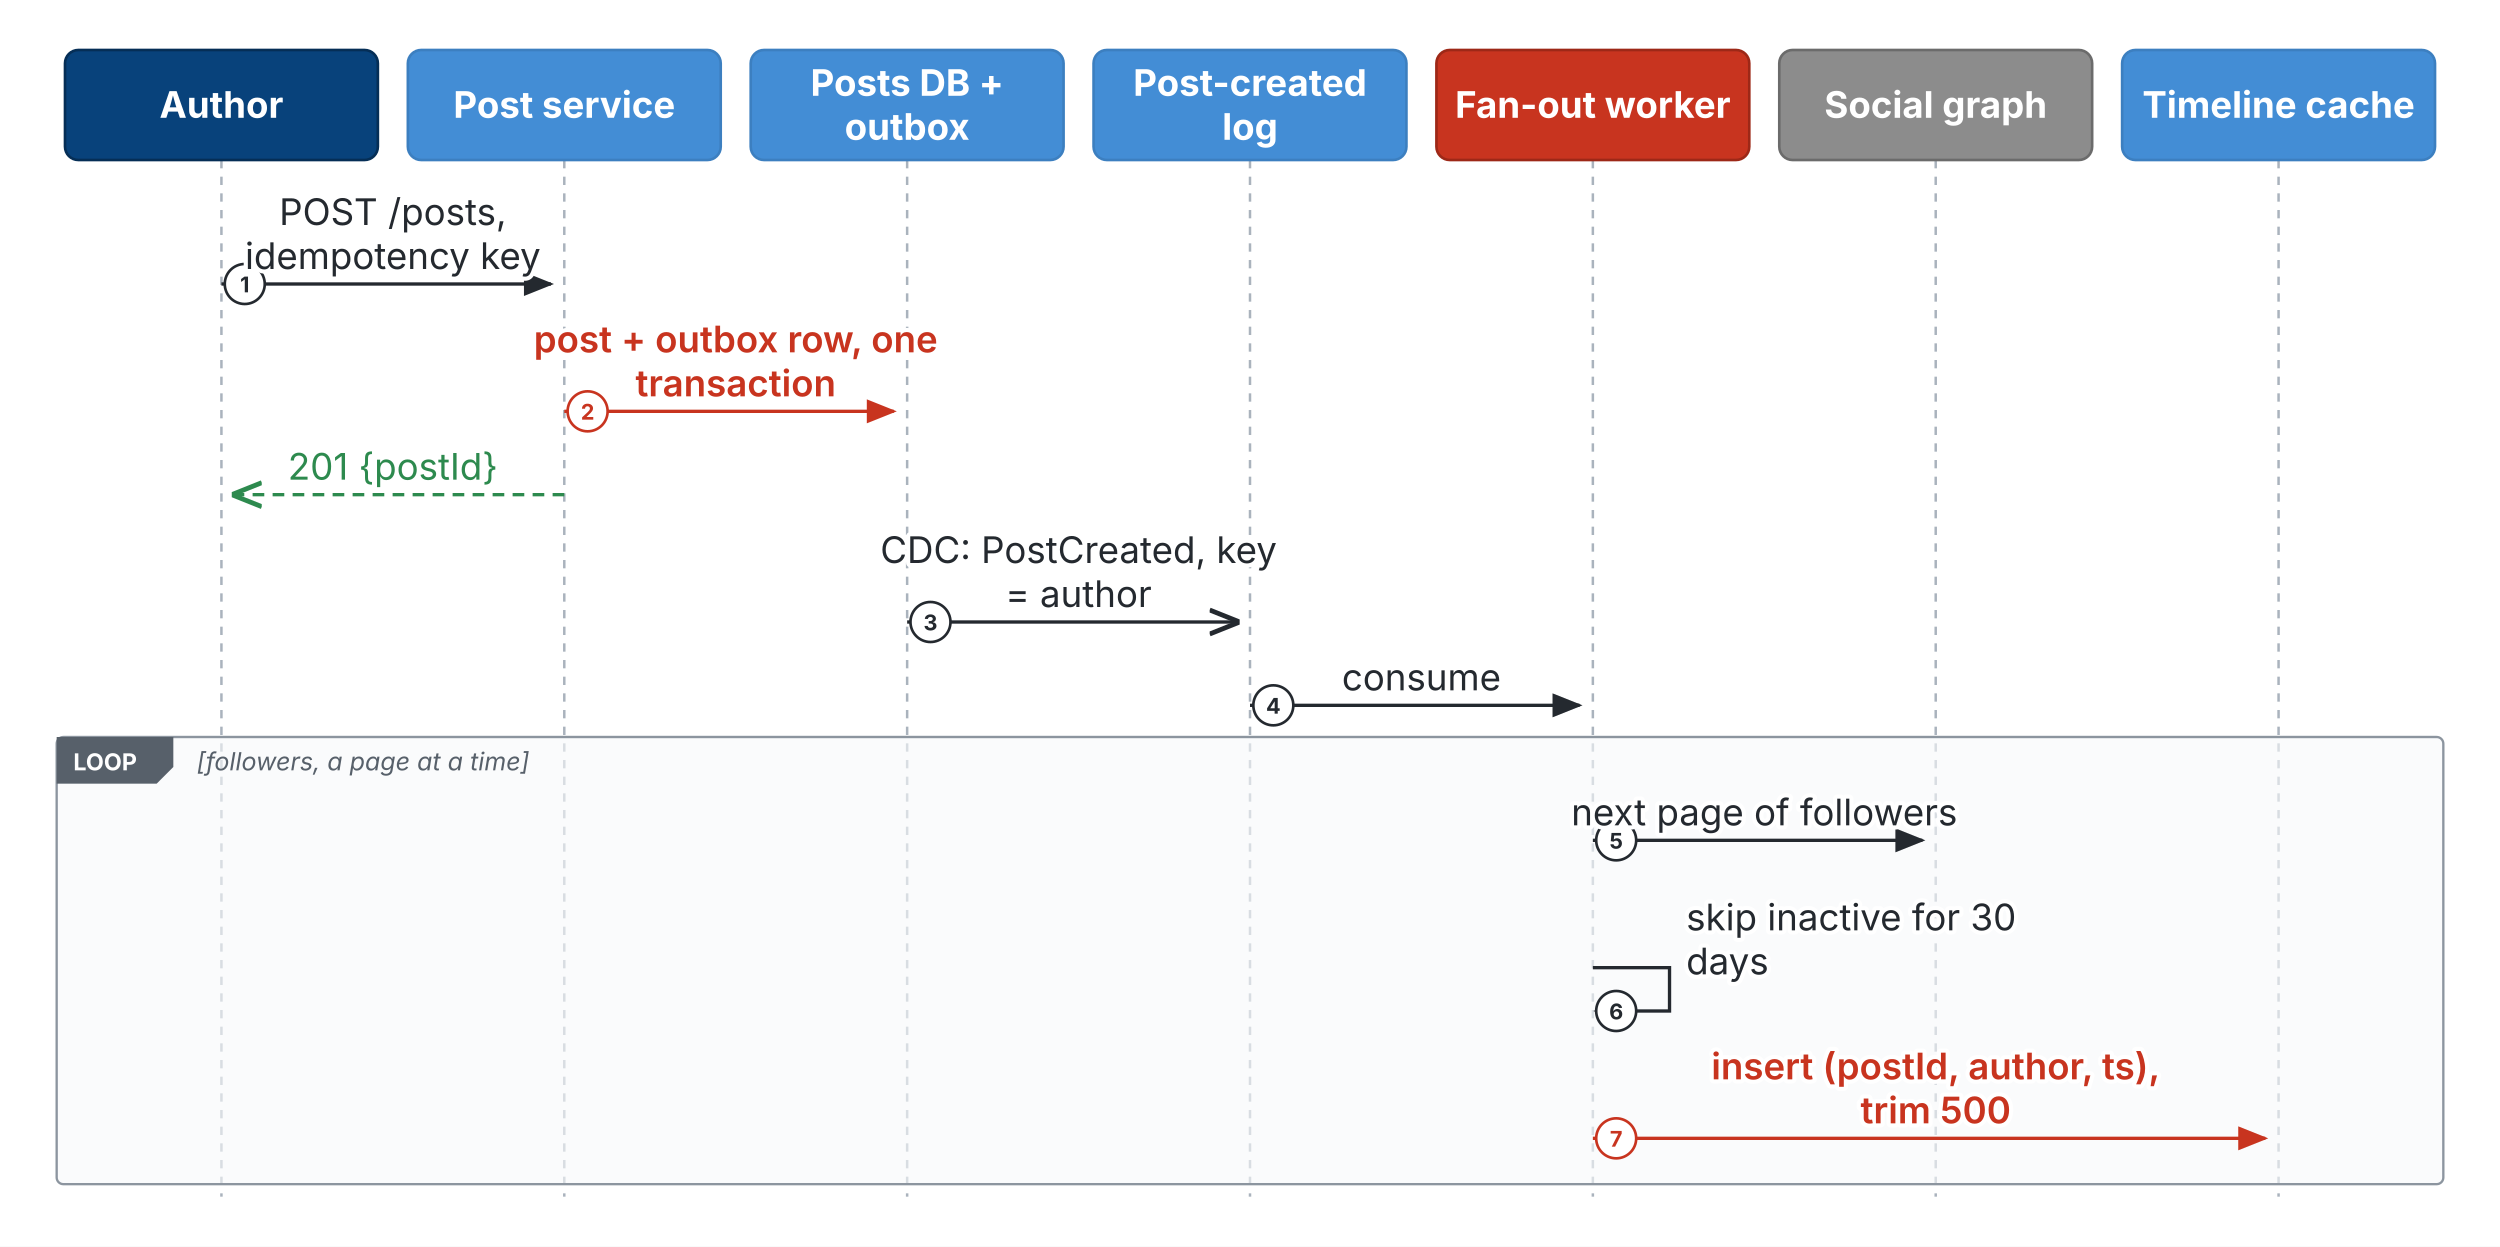
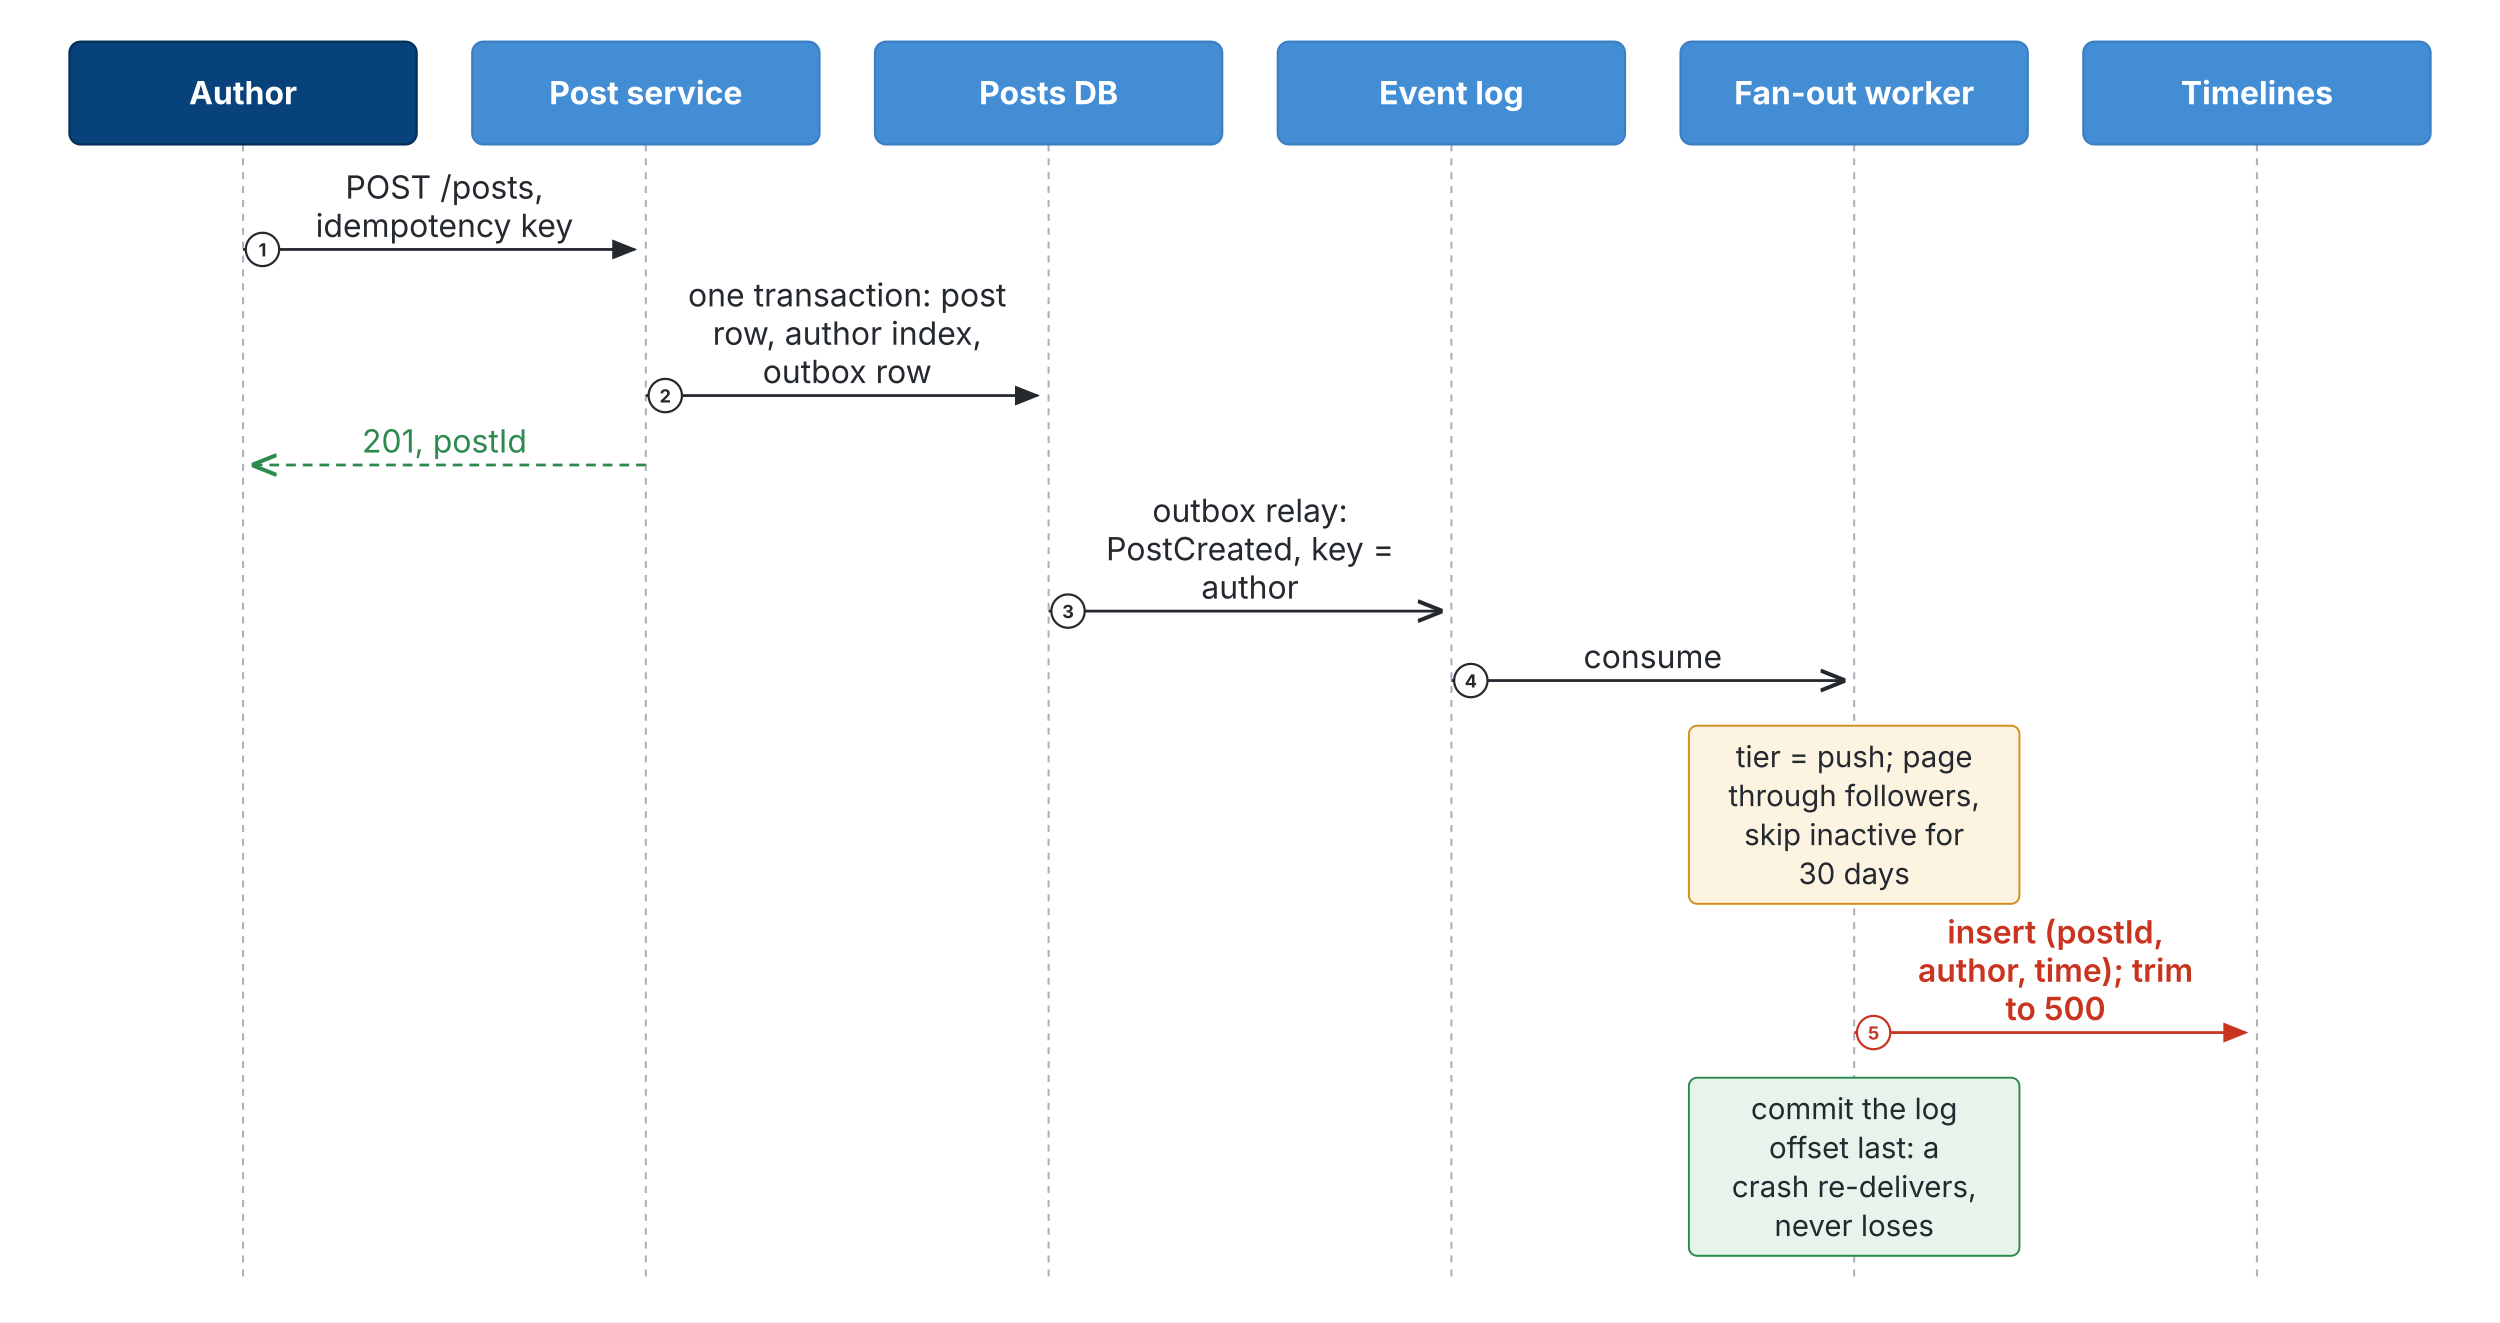
- <svg xmlns="http://www.w3.org/2000/svg" class="seq" viewBox="0 0 1500 748" width="1500" height="748">
+ <svg xmlns="http://www.w3.org/2000/svg" class="seq" viewBox="0 0 1800 952" width="1800" height="952">
  <defs>
-     <marker id="sq-f-24292f" viewBox="0 0 10 10" refX="9" refY="5" markerWidth="9" markerHeight="9" orient="auto">
-       <path d="M0,1 L10,5 L0,9 z" fill="#24292f" />
-     </marker>
-     <marker id="sq-o-24292f" viewBox="0 0 10 10" refX="9" refY="5" markerWidth="9" markerHeight="9" orient="auto">
-       <path d="M0,1 L10,5 L0,9" fill="none" stroke="#24292f" stroke-width="1.6" />
-     </marker>
    <marker id="sq-f-c8341f" viewBox="0 0 10 10" refX="9" refY="5" markerWidth="9" markerHeight="9" orient="auto">
      <path d="M0,1 L10,5 L0,9 z" fill="#c8341f" />
    </marker>
    <marker id="sq-o-c8341f" viewBox="0 0 10 10" refX="9" refY="5" markerWidth="9" markerHeight="9" orient="auto">
      <path d="M0,1 L10,5 L0,9" fill="none" stroke="#c8341f" stroke-width="1.6" />
    </marker>
    <marker id="sq-f-2d8a4e" viewBox="0 0 10 10" refX="9" refY="5" markerWidth="9" markerHeight="9" orient="auto">
      <path d="M0,1 L10,5 L0,9 z" fill="#2d8a4e" />
    </marker>
    <marker id="sq-o-2d8a4e" viewBox="0 0 10 10" refX="9" refY="5" markerWidth="9" markerHeight="9" orient="auto">
      <path d="M0,1 L10,5 L0,9" fill="none" stroke="#2d8a4e" stroke-width="1.6" />
    </marker>
+     <marker id="sq-f-24292f" viewBox="0 0 10 10" refX="9" refY="5" markerWidth="9" markerHeight="9" orient="auto">
+       <path d="M0,1 L10,5 L0,9 z" fill="#24292f" />
+     </marker>
+     <marker id="sq-o-24292f" viewBox="0 0 10 10" refX="9" refY="5" markerWidth="9" markerHeight="9" orient="auto">
+       <path d="M0,1 L10,5 L0,9" fill="none" stroke="#24292f" stroke-width="1.6" />
+     </marker>
  </defs>
-   <rect width="1500" height="748" fill="#ffffff" />
-   <line x1="132.857" y1="96" x2="132.857" y2="718.0" stroke="#aab3bd" stroke-width="1.5" stroke-dasharray="5 5" />
-   <rect x="39.0" y="30" width="187.714" height="66" rx="8" fill="#08427b" stroke="#052e56" stroke-width="1.6" />
-   <text x="132.857" y="70.7" text-anchor="middle" font-family="Inter, Helvetica, Arial, sans-serif" font-size="22" font-weight="700" fill="#ffffff">Author</text>
-   <line x1="338.571" y1="96" x2="338.571" y2="718.0" stroke="#aab3bd" stroke-width="1.5" stroke-dasharray="5 5" />
-   <rect x="244.714" y="30" width="187.714" height="66" rx="8" fill="#438dd5" stroke="#3c7fc0" stroke-width="1.6" />
-   <text x="338.571" y="70.7" text-anchor="middle" font-family="Inter, Helvetica, Arial, sans-serif" font-size="22" font-weight="700" fill="#ffffff">Post service</text>
-   <line x1="544.286" y1="96" x2="544.286" y2="718.0" stroke="#aab3bd" stroke-width="1.5" stroke-dasharray="5 5" />
-   <rect x="450.429" y="30" width="187.714" height="66" rx="8" fill="#438dd5" stroke="#3c7fc0" stroke-width="1.6" />
-   <text x="544.286" y="57.5" text-anchor="middle" font-family="Inter, Helvetica, Arial, sans-serif" font-size="22" font-weight="700" fill="#ffffff">Posts DB +</text>
-   <text x="544.286" y="83.9" text-anchor="middle" font-family="Inter, Helvetica, Arial, sans-serif" font-size="22" font-weight="700" fill="#ffffff">outbox</text>
-   <line x1="750.0" y1="96" x2="750.0" y2="718.0" stroke="#aab3bd" stroke-width="1.5" stroke-dasharray="5 5" />
-   <rect x="656.143" y="30" width="187.714" height="66" rx="8" fill="#438dd5" stroke="#3c7fc0" stroke-width="1.6" />
-   <text x="750.0" y="57.5" text-anchor="middle" font-family="Inter, Helvetica, Arial, sans-serif" font-size="22" font-weight="700" fill="#ffffff">Post-created</text>
-   <text x="750.0" y="83.9" text-anchor="middle" font-family="Inter, Helvetica, Arial, sans-serif" font-size="22" font-weight="700" fill="#ffffff">log</text>
-   <line x1="955.714" y1="96" x2="955.714" y2="718.0" stroke="#aab3bd" stroke-width="1.5" stroke-dasharray="5 5" />
-   <rect x="861.857" y="30" width="187.714" height="66" rx="8" fill="#c8341f" stroke="#9d2817" stroke-width="1.6" />
-   <text x="955.714" y="70.7" text-anchor="middle" font-family="Inter, Helvetica, Arial, sans-serif" font-size="22" font-weight="700" fill="#ffffff">Fan-out worker</text>
-   <line x1="1161.429" y1="96" x2="1161.429" y2="718.0" stroke="#aab3bd" stroke-width="1.5" stroke-dasharray="5 5" />
-   <rect x="1067.571" y="30" width="187.714" height="66" rx="8" fill="#8c8c8c" stroke="#6b6b6b" stroke-width="1.6" />
-   <text x="1161.429" y="70.7" text-anchor="middle" font-family="Inter, Helvetica, Arial, sans-serif" font-size="22" font-weight="700" fill="#ffffff">Social graph</text>
-   <line x1="1367.143" y1="96" x2="1367.143" y2="718.0" stroke="#aab3bd" stroke-width="1.5" stroke-dasharray="5 5" />
-   <rect x="1273.286" y="30" width="187.714" height="66" rx="8" fill="#438dd5" stroke="#3c7fc0" stroke-width="1.6" />
-   <text x="1367.143" y="70.7" text-anchor="middle" font-family="Inter, Helvetica, Arial, sans-serif" font-size="22" font-weight="700" fill="#ffffff">Timeline cache</text>
-   <line x1="132.857" y1="170.4" x2="330.571" y2="170.4" stroke="#24292f" stroke-width="2" marker-end="url(#sq-f-24292f)" />
-   <circle cx="146.857" cy="170.4" r="12" fill="#ffffff" stroke="#24292f" stroke-width="1.6" />
-   <text x="146.857" y="175.4" text-anchor="middle" font-family="Inter, Helvetica, Arial, sans-serif" font-size="13" font-weight="700" fill="#24292f">1</text>
-   <text x="235.714" y="135.0" text-anchor="middle" font-family="Inter, Helvetica, Arial, sans-serif" font-size="22" fill="#24292f" font-weight="400" paint-order="stroke" stroke="#ffffff" stroke-width="5" stroke-linejoin="round">POST /posts,</text>
-   <text x="235.714" y="161.4" text-anchor="middle" font-family="Inter, Helvetica, Arial, sans-serif" font-size="22" fill="#24292f" font-weight="400" paint-order="stroke" stroke="#ffffff" stroke-width="5" stroke-linejoin="round">idempotency key</text>
-   <line x1="338.571" y1="246.8" x2="536.286" y2="246.8" stroke="#c8341f" stroke-width="2" marker-end="url(#sq-f-c8341f)" />
-   <circle cx="352.571" cy="246.8" r="12" fill="#ffffff" stroke="#c8341f" stroke-width="1.6" />
-   <text x="352.571" y="251.8" text-anchor="middle" font-family="Inter, Helvetica, Arial, sans-serif" font-size="13" font-weight="700" fill="#c8341f">2</text>
-   <text x="441.429" y="211.4" text-anchor="middle" font-family="Inter, Helvetica, Arial, sans-serif" font-size="22" fill="#c8341f" font-weight="600" paint-order="stroke" stroke="#ffffff" stroke-width="5" stroke-linejoin="round">post + outbox row, one</text>
-   <text x="441.429" y="237.8" text-anchor="middle" font-family="Inter, Helvetica, Arial, sans-serif" font-size="22" fill="#c8341f" font-weight="600" paint-order="stroke" stroke="#ffffff" stroke-width="5" stroke-linejoin="round">transaction</text>
-   <line x1="338.571" y1="296.8" x2="140.857" y2="296.8" stroke="#2d8a4e" stroke-width="2" stroke-dasharray="7 5" marker-end="url(#sq-o-2d8a4e)" />
-   <text x="235.714" y="287.8" text-anchor="middle" font-family="Inter, Helvetica, Arial, sans-serif" font-size="22" fill="#2d8a4e" font-weight="400" paint-order="stroke" stroke="#ffffff" stroke-width="5" stroke-linejoin="round">201 {postId}</text>
-   <line x1="544.286" y1="373.2" x2="742.0" y2="373.2" stroke="#24292f" stroke-width="2" marker-end="url(#sq-o-24292f)" />
-   <circle cx="558.286" cy="373.2" r="12" fill="#ffffff" stroke="#24292f" stroke-width="1.6" />
-   <text x="558.286" y="378.2" text-anchor="middle" font-family="Inter, Helvetica, Arial, sans-serif" font-size="13" font-weight="700" fill="#24292f">3</text>
-   <text x="647.143" y="337.8" text-anchor="middle" font-family="Inter, Helvetica, Arial, sans-serif" font-size="22" fill="#24292f" font-weight="400" paint-order="stroke" stroke="#ffffff" stroke-width="5" stroke-linejoin="round">CDC: PostCreated, key</text>
-   <text x="647.143" y="364.2" text-anchor="middle" font-family="Inter, Helvetica, Arial, sans-serif" font-size="22" fill="#24292f" font-weight="400" paint-order="stroke" stroke="#ffffff" stroke-width="5" stroke-linejoin="round">= author</text>
-   <line x1="750.0" y1="423.2" x2="947.714" y2="423.2" stroke="#24292f" stroke-width="2" marker-end="url(#sq-f-24292f)" />
-   <circle cx="764.0" cy="423.2" r="12" fill="#ffffff" stroke="#24292f" stroke-width="1.6" />
-   <text x="764.0" y="428.2" text-anchor="middle" font-family="Inter, Helvetica, Arial, sans-serif" font-size="13" font-weight="700" fill="#24292f">4</text>
-   <text x="852.857" y="414.2" text-anchor="middle" font-family="Inter, Helvetica, Arial, sans-serif" font-size="22" fill="#24292f" font-weight="400" paint-order="stroke" stroke="#ffffff" stroke-width="5" stroke-linejoin="round">consume</text>
-   <rect x="34" y="442.2" width="1432" height="268.3" fill="#f6f8fa" fill-opacity="0.6" stroke="#8c959f" stroke-width="1.4" rx="4" />
-   <path d="M34,442.2 h70 v18 l-10,10 h-60 z" fill="#57606a" />
-   <text x="44" y="462.2" font-family="Inter, Helvetica, Arial, sans-serif" font-size="14" font-weight="700" fill="#ffffff">LOOP</text>
-   <text x="118" y="462.2" font-family="Inter, Helvetica, Arial, sans-serif" font-size="15" font-style="italic" fill="#57606a">[followers, a page at a time]</text>
-   <line x1="955.714" y1="504.2" x2="1153.429" y2="504.2" stroke="#24292f" stroke-width="2" marker-end="url(#sq-f-24292f)" />
-   <circle cx="969.714" cy="504.2" r="12" fill="#ffffff" stroke="#24292f" stroke-width="1.6" />
-   <text x="969.714" y="509.2" text-anchor="middle" font-family="Inter, Helvetica, Arial, sans-serif" font-size="13" font-weight="700" fill="#24292f">5</text>
-   <text x="1058.571" y="495.2" text-anchor="middle" font-family="Inter, Helvetica, Arial, sans-serif" font-size="22" fill="#24292f" font-weight="400" paint-order="stroke" stroke="#ffffff" stroke-width="5" stroke-linejoin="round">next page of followers</text>
-   <path d="M955.714,580.6 h46 v26 h-44" fill="none" stroke="#24292f" stroke-width="2" marker-end="url(#sq-f-24292f)" />
-   <circle cx="969.714" cy="606.6" r="12" fill="#ffffff" stroke="#24292f" stroke-width="1.6" />
-   <text x="969.714" y="611.6" text-anchor="middle" font-family="Inter, Helvetica, Arial, sans-serif" font-size="13" font-weight="700" fill="#24292f">6</text>
-   <text x="1011.714" y="558.2" text-anchor="start" font-family="Inter, Helvetica, Arial, sans-serif" font-size="22" fill="#24292f" font-weight="400" paint-order="stroke" stroke="#ffffff" stroke-width="5" stroke-linejoin="round">skip inactive for 30</text>
-   <text x="1011.714" y="584.6" text-anchor="start" font-family="Inter, Helvetica, Arial, sans-serif" font-size="22" fill="#24292f" font-weight="400" paint-order="stroke" stroke="#ffffff" stroke-width="5" stroke-linejoin="round">days</text>
-   <line x1="955.714" y1="683.0" x2="1359.143" y2="683.0" stroke="#c8341f" stroke-width="2" marker-end="url(#sq-f-c8341f)" />
-   <circle cx="969.714" cy="683.0" r="12" fill="#ffffff" stroke="#c8341f" stroke-width="1.6" />
-   <text x="969.714" y="688.0" text-anchor="middle" font-family="Inter, Helvetica, Arial, sans-serif" font-size="13" font-weight="700" fill="#c8341f">7</text>
-   <text x="1161.429" y="647.6" text-anchor="middle" font-family="Inter, Helvetica, Arial, sans-serif" font-size="22" fill="#c8341f" font-weight="600" paint-order="stroke" stroke="#ffffff" stroke-width="5" stroke-linejoin="round">insert (postId, author, ts),</text>
-   <text x="1161.429" y="674.0" text-anchor="middle" font-family="Inter, Helvetica, Arial, sans-serif" font-size="22" fill="#c8341f" font-weight="600" paint-order="stroke" stroke="#ffffff" stroke-width="5" stroke-linejoin="round">trim 500</text>
+   <rect width="1800" height="952" fill="#ffffff" />
+   <line x1="175.0" y1="104" x2="175.0" y2="921.68" stroke="#aab3bd" stroke-width="1.5" stroke-dasharray="5 5" />
+   <rect x="50.0" y="30" width="250" height="74" rx="8" fill="#08427b" stroke="#052e56" stroke-width="1.6" />
+   <text x="175.0" y="75.05" text-anchor="middle" font-family="Inter, Helvetica, Arial, sans-serif" font-size="23" font-weight="700" fill="#ffffff">Author</text>
+   <line x1="465.0" y1="104" x2="465.0" y2="921.68" stroke="#aab3bd" stroke-width="1.5" stroke-dasharray="5 5" />
+   <rect x="340.0" y="30" width="250" height="74" rx="8" fill="#438dd5" stroke="#3c7fc0" stroke-width="1.6" />
+   <text x="465.0" y="75.05" text-anchor="middle" font-family="Inter, Helvetica, Arial, sans-serif" font-size="23" font-weight="700" fill="#ffffff">Post service</text>
+   <line x1="755.0" y1="104" x2="755.0" y2="921.68" stroke="#aab3bd" stroke-width="1.5" stroke-dasharray="5 5" />
+   <rect x="630.0" y="30" width="250" height="74" rx="8" fill="#438dd5" stroke="#3c7fc0" stroke-width="1.6" />
+   <text x="755.0" y="75.05" text-anchor="middle" font-family="Inter, Helvetica, Arial, sans-serif" font-size="23" font-weight="700" fill="#ffffff">Posts DB</text>
+   <line x1="1045.0" y1="104" x2="1045.0" y2="921.68" stroke="#aab3bd" stroke-width="1.5" stroke-dasharray="5 5" />
+   <rect x="920.0" y="30" width="250" height="74" rx="8" fill="#438dd5" stroke="#3c7fc0" stroke-width="1.6" />
+   <text x="1045.0" y="75.05" text-anchor="middle" font-family="Inter, Helvetica, Arial, sans-serif" font-size="23" font-weight="700" fill="#ffffff">Event log</text>
+   <line x1="1335.0" y1="104" x2="1335.0" y2="921.68" stroke="#aab3bd" stroke-width="1.5" stroke-dasharray="5 5" />
+   <rect x="1210.0" y="30" width="250" height="74" rx="8" fill="#438dd5" stroke="#3c7fc0" stroke-width="1.6" />
+   <text x="1335.0" y="75.05" text-anchor="middle" font-family="Inter, Helvetica, Arial, sans-serif" font-size="23" font-weight="700" fill="#ffffff">Fan-out worker</text>
+   <line x1="1625.0" y1="104" x2="1625.0" y2="921.68" stroke="#aab3bd" stroke-width="1.5" stroke-dasharray="5 5" />
+   <rect x="1500.0" y="30" width="250" height="74" rx="8" fill="#438dd5" stroke="#3c7fc0" stroke-width="1.6" />
+   <text x="1625.0" y="75.05" text-anchor="middle" font-family="Inter, Helvetica, Arial, sans-serif" font-size="23" font-weight="700" fill="#ffffff">Timelines</text>
+   <line x1="175.0" y1="179.6" x2="457.0" y2="179.6" stroke="#24292f" stroke-width="2" marker-end="url(#sq-f-24292f)" />
+   <circle cx="189.0" cy="179.6" r="12" fill="#ffffff" stroke="#24292f" stroke-width="1.6" />
+   <text x="189.0" y="184.6" text-anchor="middle" font-family="Inter, Helvetica, Arial, sans-serif" font-size="13" font-weight="700" fill="#24292f">1</text>
+   <text x="320.0" y="143.0" text-anchor="middle" font-family="Inter, Helvetica, Arial, sans-serif" font-size="23" fill="#24292f" font-weight="400" paint-order="stroke" stroke="#ffffff" stroke-width="5" stroke-linejoin="round">POST /posts,</text>
+   <text x="320.0" y="170.6" text-anchor="middle" font-family="Inter, Helvetica, Arial, sans-serif" font-size="23" fill="#24292f" font-weight="400" paint-order="stroke" stroke="#ffffff" stroke-width="5" stroke-linejoin="round">idempotency key</text>
+   <line x1="465.0" y1="284.8" x2="747.0" y2="284.8" stroke="#24292f" stroke-width="2" marker-end="url(#sq-f-24292f)" />
+   <circle cx="479.0" cy="284.8" r="12" fill="#ffffff" stroke="#24292f" stroke-width="1.6" />
+   <text x="479.0" y="289.8" text-anchor="middle" font-family="Inter, Helvetica, Arial, sans-serif" font-size="13" font-weight="700" fill="#24292f">2</text>
+   <text x="610.0" y="220.6" text-anchor="middle" font-family="Inter, Helvetica, Arial, sans-serif" font-size="23" fill="#24292f" font-weight="400" paint-order="stroke" stroke="#ffffff" stroke-width="5" stroke-linejoin="round">one transaction: post</text>
+   <text x="610.0" y="248.2" text-anchor="middle" font-family="Inter, Helvetica, Arial, sans-serif" font-size="23" fill="#24292f" font-weight="400" paint-order="stroke" stroke="#ffffff" stroke-width="5" stroke-linejoin="round">row, author index,</text>
+   <text x="610.0" y="275.8" text-anchor="middle" font-family="Inter, Helvetica, Arial, sans-serif" font-size="23" fill="#24292f" font-weight="400" paint-order="stroke" stroke="#ffffff" stroke-width="5" stroke-linejoin="round">outbox row</text>
+   <line x1="465.0" y1="334.8" x2="183.0" y2="334.8" stroke="#2d8a4e" stroke-width="2" stroke-dasharray="7 5" marker-end="url(#sq-o-2d8a4e)" />
+   <text x="320.0" y="325.8" text-anchor="middle" font-family="Inter, Helvetica, Arial, sans-serif" font-size="23" fill="#2d8a4e" font-weight="400" paint-order="stroke" stroke="#ffffff" stroke-width="5" stroke-linejoin="round">201, postId</text>
+   <line x1="755.0" y1="440.0" x2="1037.0" y2="440.0" stroke="#24292f" stroke-width="2" marker-end="url(#sq-o-24292f)" />
+   <circle cx="769.0" cy="440.0" r="12" fill="#ffffff" stroke="#24292f" stroke-width="1.6" />
+   <text x="769.0" y="445.0" text-anchor="middle" font-family="Inter, Helvetica, Arial, sans-serif" font-size="13" font-weight="700" fill="#24292f">3</text>
+   <text x="900.0" y="375.8" text-anchor="middle" font-family="Inter, Helvetica, Arial, sans-serif" font-size="23" fill="#24292f" font-weight="400" paint-order="stroke" stroke="#ffffff" stroke-width="5" stroke-linejoin="round">outbox relay:</text>
+   <text x="900.0" y="403.4" text-anchor="middle" font-family="Inter, Helvetica, Arial, sans-serif" font-size="23" fill="#24292f" font-weight="400" paint-order="stroke" stroke="#ffffff" stroke-width="5" stroke-linejoin="round">PostCreated, key =</text>
+   <text x="900.0" y="431.0" text-anchor="middle" font-family="Inter, Helvetica, Arial, sans-serif" font-size="23" fill="#24292f" font-weight="400" paint-order="stroke" stroke="#ffffff" stroke-width="5" stroke-linejoin="round">author</text>
+   <line x1="1045.0" y1="490.0" x2="1327.0" y2="490.0" stroke="#24292f" stroke-width="2" marker-end="url(#sq-o-24292f)" />
+   <circle cx="1059.0" cy="490.0" r="12" fill="#ffffff" stroke="#24292f" stroke-width="1.6" />
+   <text x="1059.0" y="495.0" text-anchor="middle" font-family="Inter, Helvetica, Arial, sans-serif" font-size="13" font-weight="700" fill="#24292f">4</text>
+   <text x="1190.0" y="481.0" text-anchor="middle" font-family="Inter, Helvetica, Arial, sans-serif" font-size="23" fill="#24292f" font-weight="400" paint-order="stroke" stroke="#ffffff" stroke-width="5" stroke-linejoin="round">consume</text>
+   <rect x="1216.0" y="522.5" width="238.0" height="128.24" rx="6" fill="#fdf3e1" stroke="#d18f1c" stroke-width="1.4" />
+   <text x="1335.0" y="552.35" text-anchor="middle" font-family="Inter, Helvetica, Arial, sans-serif" font-size="21.2" fill="#24292f">tier = push; page</text>
+   <text x="1335.0" y="580.41" text-anchor="middle" font-family="Inter, Helvetica, Arial, sans-serif" font-size="21.2" fill="#24292f">through followers,</text>
+   <text x="1335.0" y="608.47" text-anchor="middle" font-family="Inter, Helvetica, Arial, sans-serif" font-size="21.2" fill="#24292f">skip inactive for</text>
+   <text x="1335.0" y="636.53" text-anchor="middle" font-family="Inter, Helvetica, Arial, sans-serif" font-size="21.2" fill="#24292f">30 days</text>
+   <line x1="1335.0" y1="743.44" x2="1617.0" y2="743.44" stroke="#c8341f" stroke-width="2" marker-end="url(#sq-f-c8341f)" />
+   <circle cx="1349.0" cy="743.44" r="12" fill="#ffffff" stroke="#c8341f" stroke-width="1.6" />
+   <text x="1349.0" y="748.44" text-anchor="middle" font-family="Inter, Helvetica, Arial, sans-serif" font-size="13" font-weight="700" fill="#c8341f">5</text>
+   <text x="1480.0" y="679.24" text-anchor="middle" font-family="Inter, Helvetica, Arial, sans-serif" font-size="23" fill="#c8341f" font-weight="600" paint-order="stroke" stroke="#ffffff" stroke-width="5" stroke-linejoin="round">insert (postId,</text>
+   <text x="1480.0" y="706.84" text-anchor="middle" font-family="Inter, Helvetica, Arial, sans-serif" font-size="23" fill="#c8341f" font-weight="600" paint-order="stroke" stroke="#ffffff" stroke-width="5" stroke-linejoin="round">author, time); trim</text>
+   <text x="1480.0" y="734.44" text-anchor="middle" font-family="Inter, Helvetica, Arial, sans-serif" font-size="23" fill="#c8341f" font-weight="600" paint-order="stroke" stroke="#ffffff" stroke-width="5" stroke-linejoin="round">to 500</text>
+   <rect x="1216.0" y="775.94" width="238.0" height="128.24" rx="6" fill="#e7f4ec" stroke="#2d8a4e" stroke-width="1.4" />
+   <text x="1335.0" y="805.79" text-anchor="middle" font-family="Inter, Helvetica, Arial, sans-serif" font-size="21.2" fill="#24292f">commit the log</text>
+   <text x="1335.0" y="833.85" text-anchor="middle" font-family="Inter, Helvetica, Arial, sans-serif" font-size="21.2" fill="#24292f">offset last: a</text>
+   <text x="1335.0" y="861.91" text-anchor="middle" font-family="Inter, Helvetica, Arial, sans-serif" font-size="21.2" fill="#24292f">crash re-delivers,</text>
+   <text x="1335.0" y="889.97" text-anchor="middle" font-family="Inter, Helvetica, Arial, sans-serif" font-size="21.2" fill="#24292f">never loses</text>
</svg>
